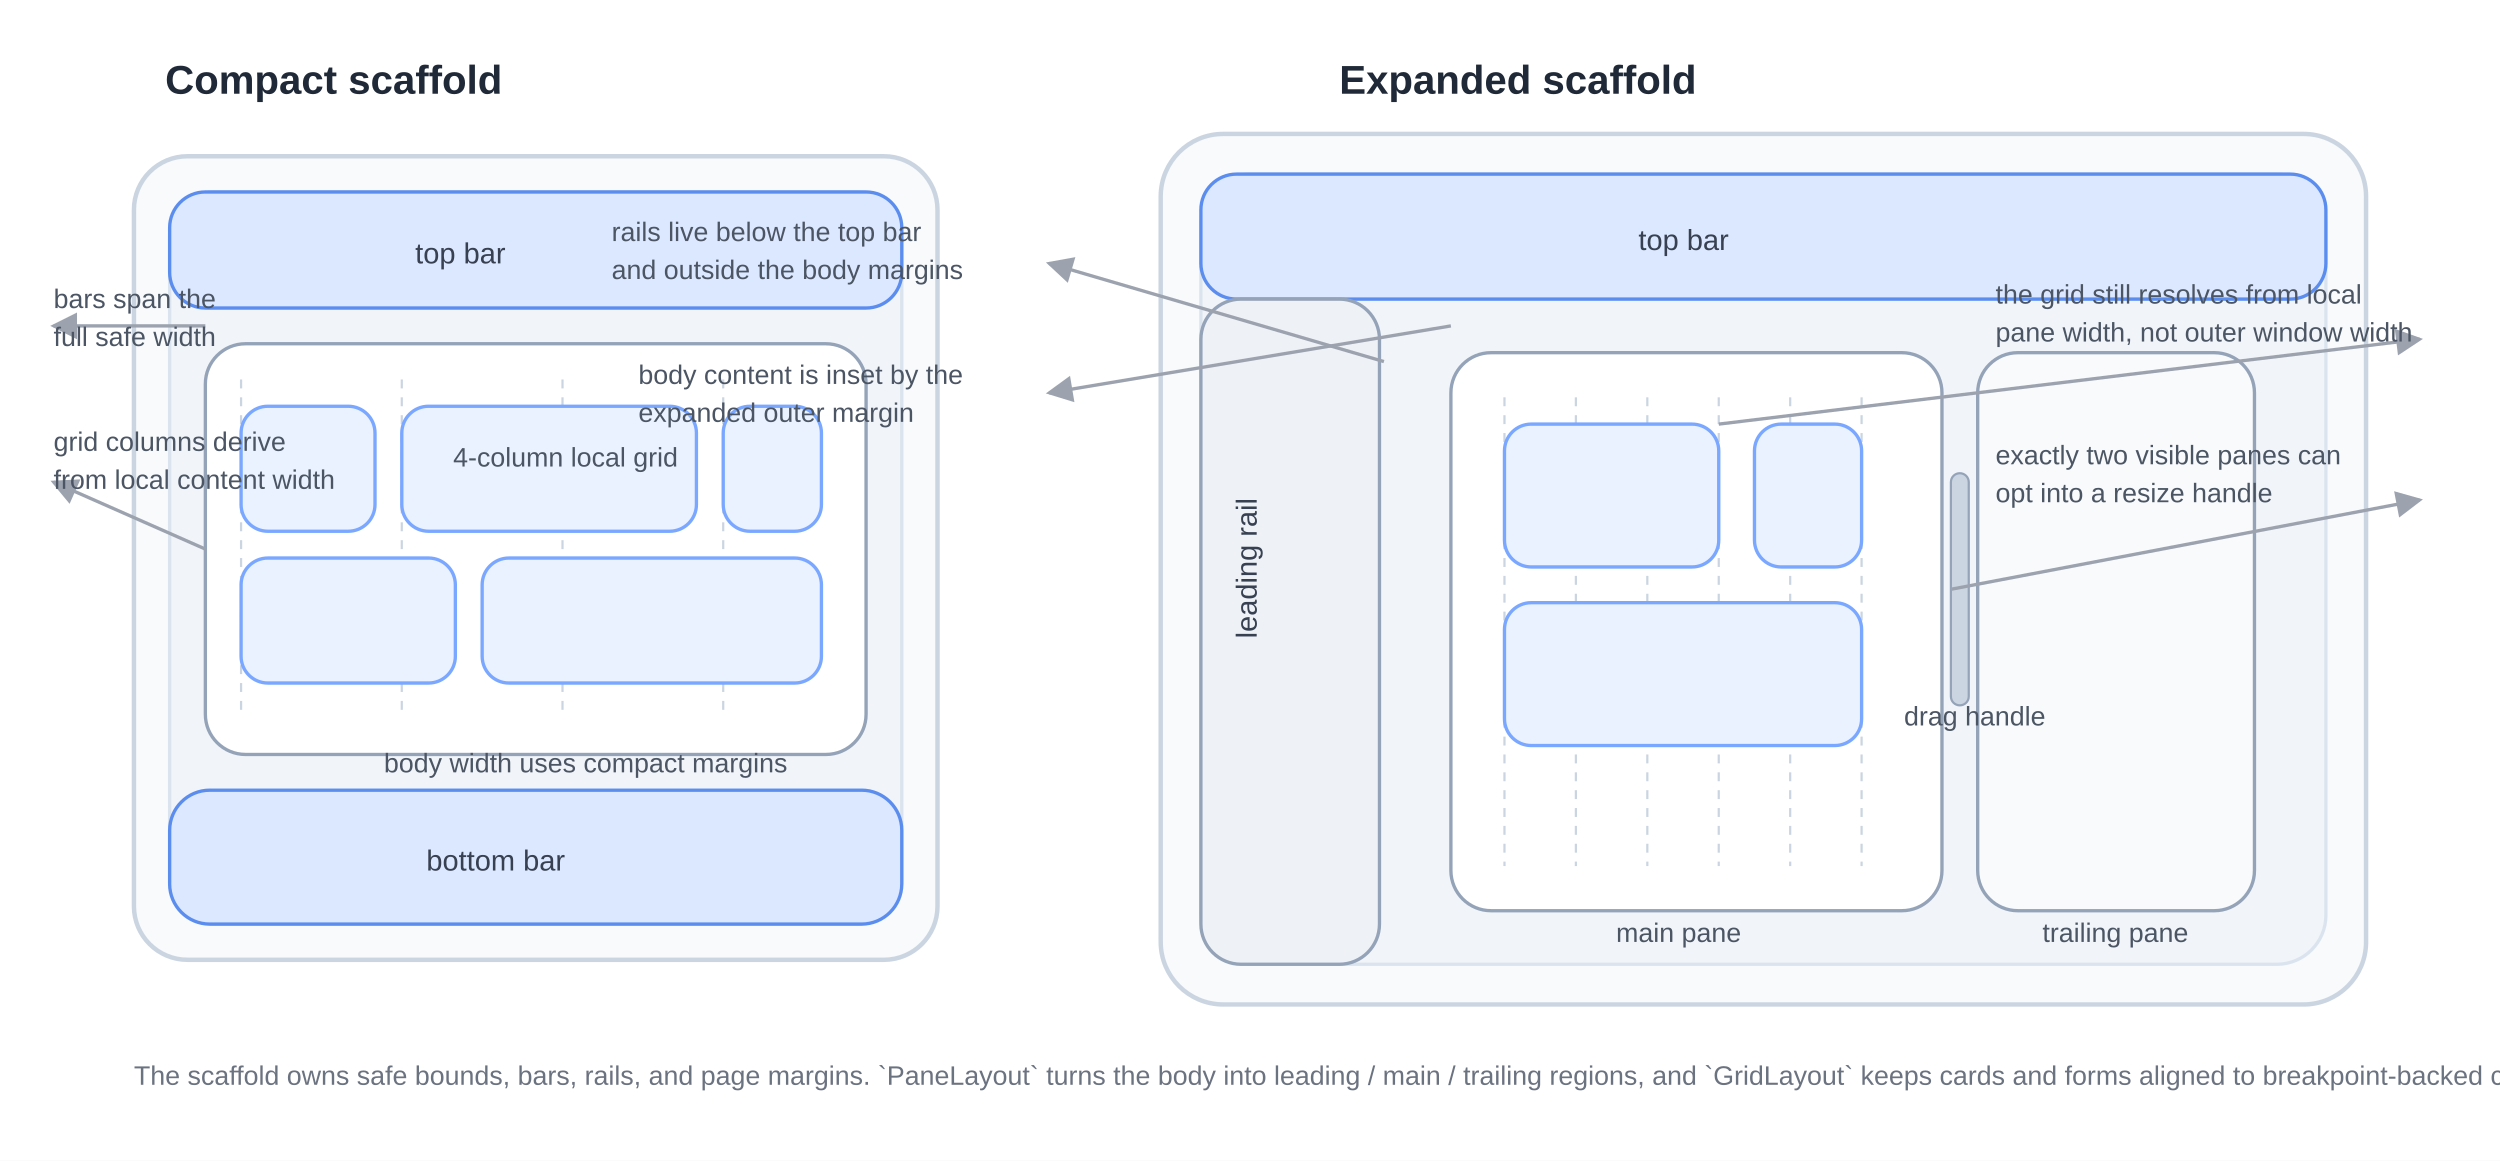
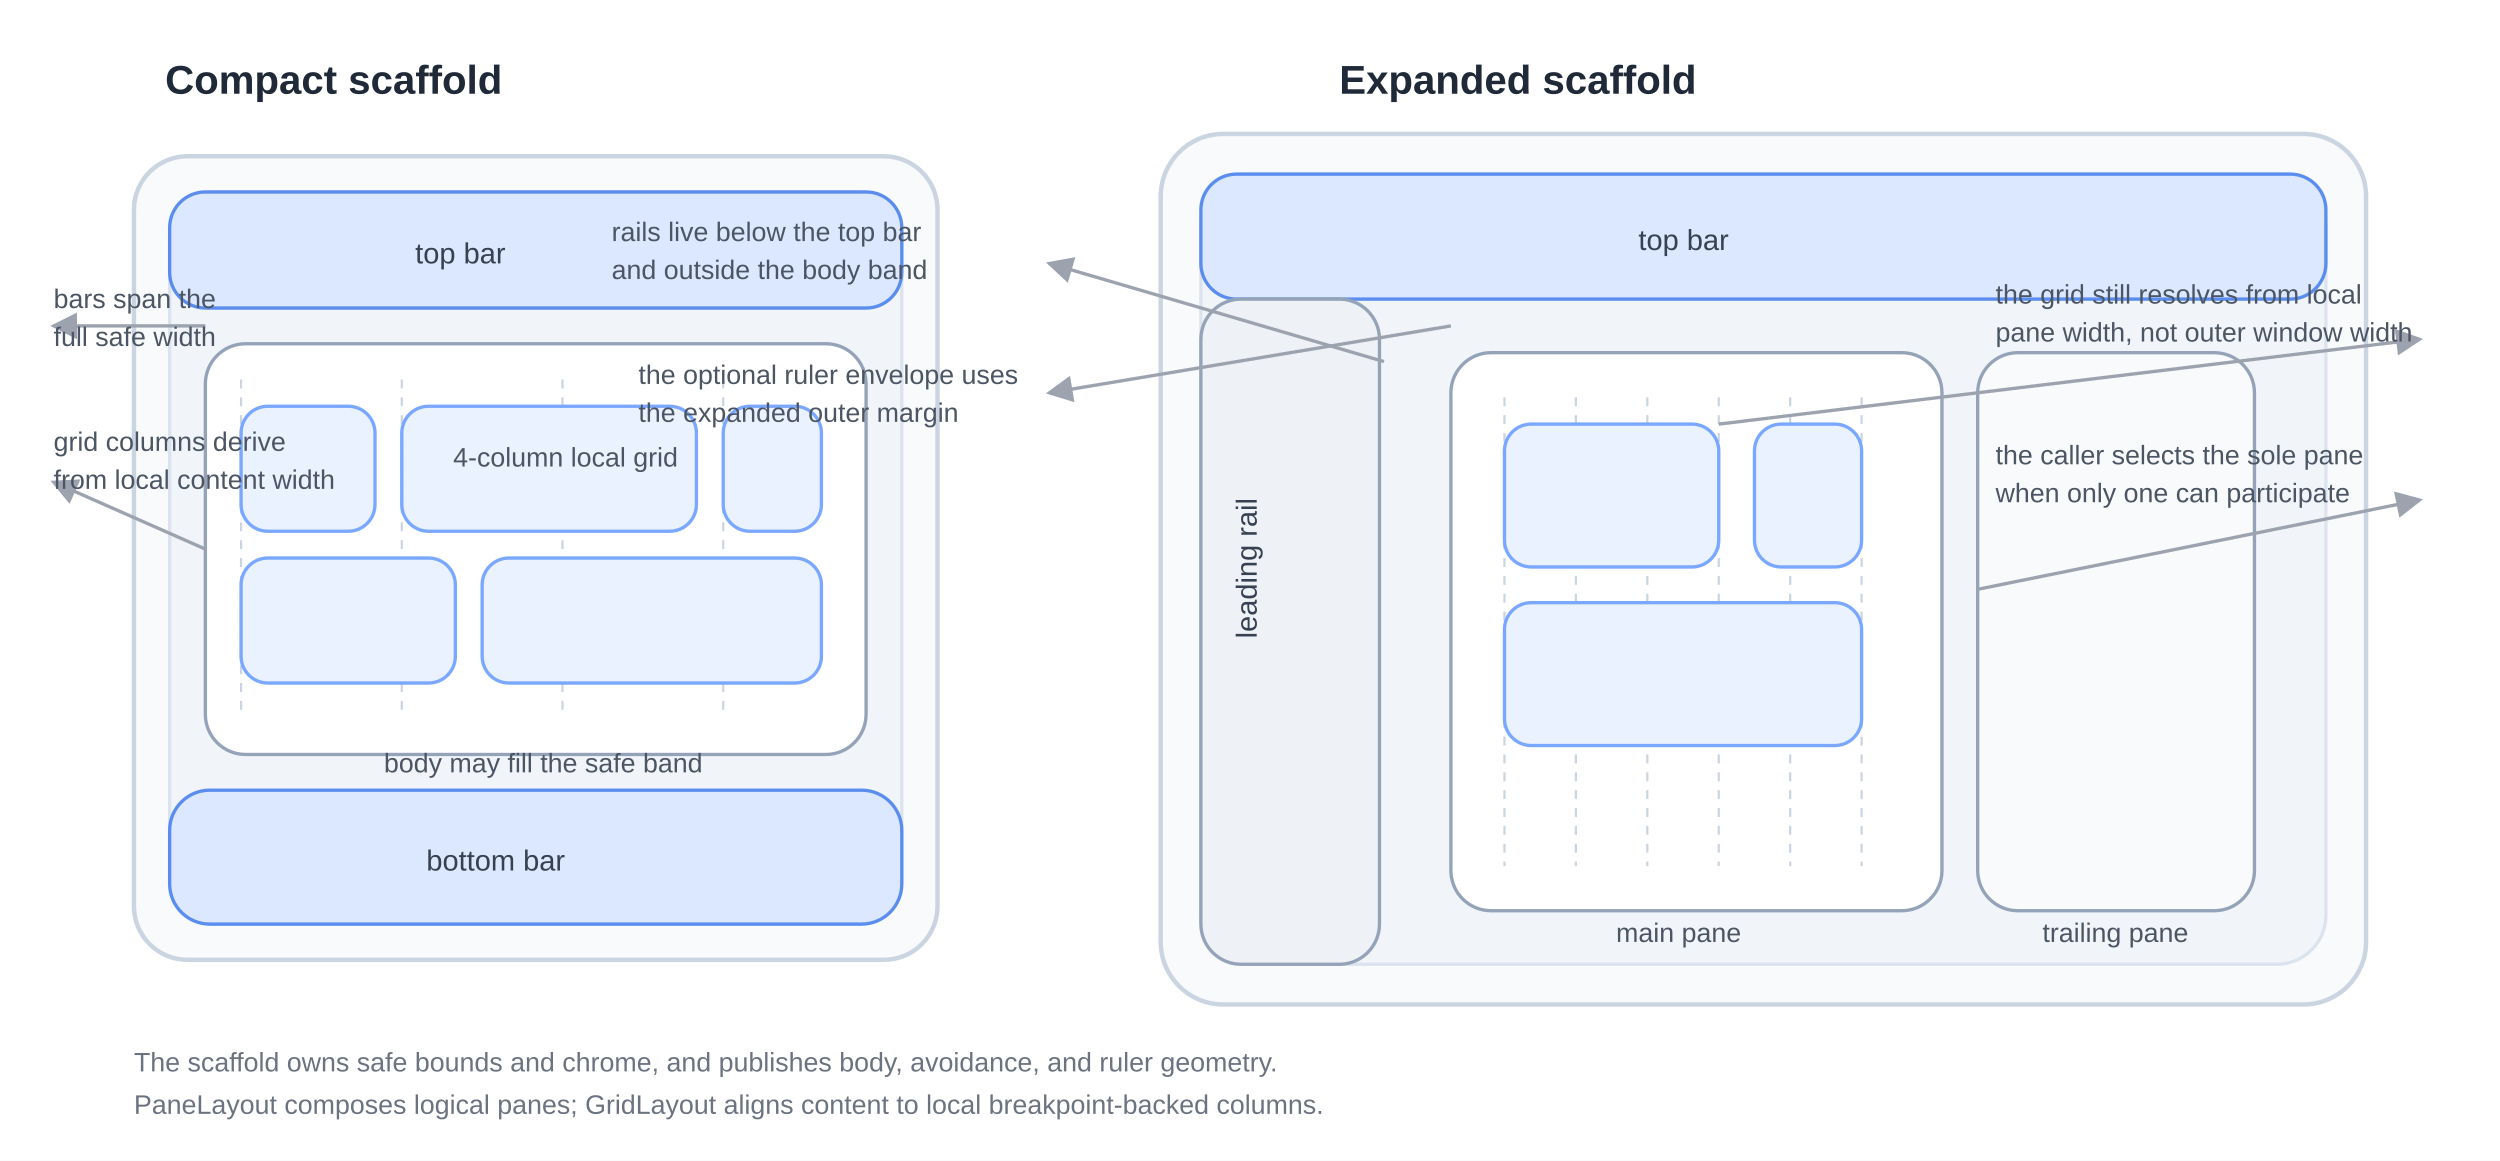
<svg xmlns="http://www.w3.org/2000/svg" width="1120" height="520" viewBox="0 0 1120 520">
  <rect width="1120" height="520" fill="#ffffff" />
  <style>
    .title { font: 700 18px Arial, Helvetica, sans-serif; fill: #1f2937; }
    .label { font: 13px Arial, Helvetica, sans-serif; fill: #374151; }
    .small { font: 12px Arial, Helvetica, sans-serif; fill: #4b5563; }
    .caption { font: 12px Arial, Helvetica, sans-serif; fill: #6b7280; }
    .frame { fill: #f8fafc; stroke: #cbd5e1; stroke-width: 2; }
    .safe { fill: #f1f5f9; stroke: #dbe4ee; stroke-width: 1.5; }
    .bar { fill: #dce8ff; stroke: #5b8def; stroke-width: 1.5; }
    .rail { fill: #eef2f7; stroke: #94a3b8; stroke-width: 1.5; }
    .pane-main { fill: #ffffff; stroke: #94a3b8; stroke-width: 1.5; }
    .pane-side { fill: #f8fafc; stroke: #94a3b8; stroke-width: 1.5; }
    .grid { stroke: #cbd5e1; stroke-width: 1; stroke-dasharray: 4 4; }
    .card { fill: #eaf2ff; stroke: #7aa7ff; stroke-width: 1.5; }
-     .handle { fill: #cbd5e1; stroke: #94a3b8; stroke-width: 1; }
    .guide { stroke: #9ca3af; stroke-width: 1.5; marker-end: url(#arrow); }
  </style>
  <defs>
    <marker id="arrow" markerWidth="8" markerHeight="8" refX="7" refY="4" orient="auto">
      <path d="M0,0 L8,4 L0,8 z" fill="#9ca3af" />
    </marker>
  </defs>
  <text x="74" y="42" class="title">Compact scaffold</text>
  <text x="600" y="42" class="title">Expanded scaffold</text>
  <rect x="60" y="70" width="360" height="360" rx="24" class="frame" />
  <rect x="76" y="86" width="328" height="328" rx="20" class="safe" />
  <rect x="76" y="86" width="328" height="52" rx="16" class="bar" />
  <rect x="76" y="354" width="328" height="60" rx="18" class="bar" />
  <rect x="92" y="154" width="296" height="184" rx="18" class="pane-main" />
  <line x1="108" y1="170" x2="108" y2="322" class="grid" />
  <line x1="180" y1="170" x2="180" y2="322" class="grid" />
  <line x1="252" y1="170" x2="252" y2="322" class="grid" />
  <line x1="324" y1="170" x2="324" y2="322" class="grid" />
  <rect x="108" y="182" width="60" height="56" rx="12" class="card" />
  <rect x="180" y="182" width="132" height="56" rx="12" class="card" />
  <rect x="324" y="182" width="44" height="56" rx="12" class="card" />
  <rect x="108" y="250" width="96" height="56" rx="12" class="card" />
  <rect x="216" y="250" width="152" height="56" rx="12" class="card" />
  <text x="186" y="118" class="label">top bar</text>
  <text x="191" y="390" class="label">bottom bar</text>
-   <text x="172" y="346" class="small">body width uses compact margins</text>
+   <text x="172" y="346" class="small">body may fill the safe band</text>
  <text x="203" y="209" class="small">4-column local grid</text>
  <line x1="92" y1="146" x2="24" y2="146" class="guide" />
  <text x="24" y="138" class="small">bars span the</text>
  <text x="24" y="155" class="small">full safe width</text>
  <line x1="92" y1="246" x2="24" y2="216" class="guide" />
  <text x="24" y="202" class="small">grid columns derive</text>
  <text x="24" y="219" class="small">from local content width</text>
  <rect x="520" y="60" width="540" height="390" rx="28" class="frame" />
  <rect x="538" y="78" width="504" height="354" rx="22" class="safe" />
  <rect x="538" y="78" width="504" height="56" rx="16" class="bar" />
  <rect x="538" y="134" width="80" height="298" rx="18" class="rail" />
  <rect x="650" y="158" width="220" height="250" rx="18" class="pane-main" />
  <rect x="886" y="158" width="124" height="250" rx="18" class="pane-side" />
-   <rect x="874" y="212" width="8" height="104" rx="4" class="handle" />
  <line x1="674" y1="178" x2="674" y2="388" class="grid" />
  <line x1="706" y1="178" x2="706" y2="388" class="grid" />
  <line x1="738" y1="178" x2="738" y2="388" class="grid" />
  <line x1="770" y1="178" x2="770" y2="388" class="grid" />
  <line x1="802" y1="178" x2="802" y2="388" class="grid" />
  <line x1="834" y1="178" x2="834" y2="388" class="grid" />
  <rect x="674" y="190" width="96" height="64" rx="12" class="card" />
  <rect x="786" y="190" width="48" height="64" rx="12" class="card" />
  <rect x="674" y="270" width="160" height="64" rx="12" class="card" />
  <text x="734" y="112" class="label">top bar</text>
  <text x="563" y="286" class="label" transform="rotate(-90 563 286)">leading rail</text>
  <text x="724" y="422" class="small">main pane</text>
  <text x="915" y="422" class="small">trailing pane</text>
-   <text x="853" y="325" class="small">drag handle</text>
  <line x1="620" y1="162" x2="470" y2="118" class="guide" />
  <text x="274" y="108" class="small">rails live below the top bar</text>
-   <text x="274" y="125" class="small">and outside the body margins</text>
+   <text x="274" y="125" class="small">and outside the body band</text>
  <line x1="650" y1="146" x2="470" y2="176" class="guide" />
-   <text x="286" y="172" class="small">body content is inset by the</text>
-   <text x="286" y="189" class="small">expanded outer margin</text>
-   <line x1="874" y1="264" x2="1084" y2="224" class="guide" />
-   <text x="894" y="208" class="small">exactly two visible panes can</text>
-   <text x="894" y="225" class="small">opt into a resize handle</text>
+   <text x="286" y="172" class="small">the optional ruler envelope uses</text>
+   <text x="286" y="189" class="small">the expanded outer margin</text>
+   <line x1="886" y1="264" x2="1084" y2="224" class="guide" />
+   <text x="894" y="208" class="small">the caller selects the sole pane</text>
+   <text x="894" y="225" class="small">when only one can participate</text>
  <line x1="770" y1="190" x2="1084" y2="152" class="guide" />
  <text x="894" y="136" class="small">the grid still resolves from local</text>
  <text x="894" y="153" class="small">pane width, not outer window width</text>
-   <text x="60" y="486" class="caption">The scaffold owns safe bounds, bars, rails, and page margins. `PaneLayout` turns the body into leading / main / trailing regions, and `GridLayout` keeps cards and forms aligned to breakpoint-backed columns inside whichever pane hosts the content.</text>
+   <text x="60" y="480" class="caption">The scaffold owns safe bounds and chrome, and publishes body, avoidance, and ruler geometry.</text>
+   <text x="60" y="499" class="caption">PaneLayout composes logical panes; GridLayout aligns content to local breakpoint-backed columns.</text>
</svg>
